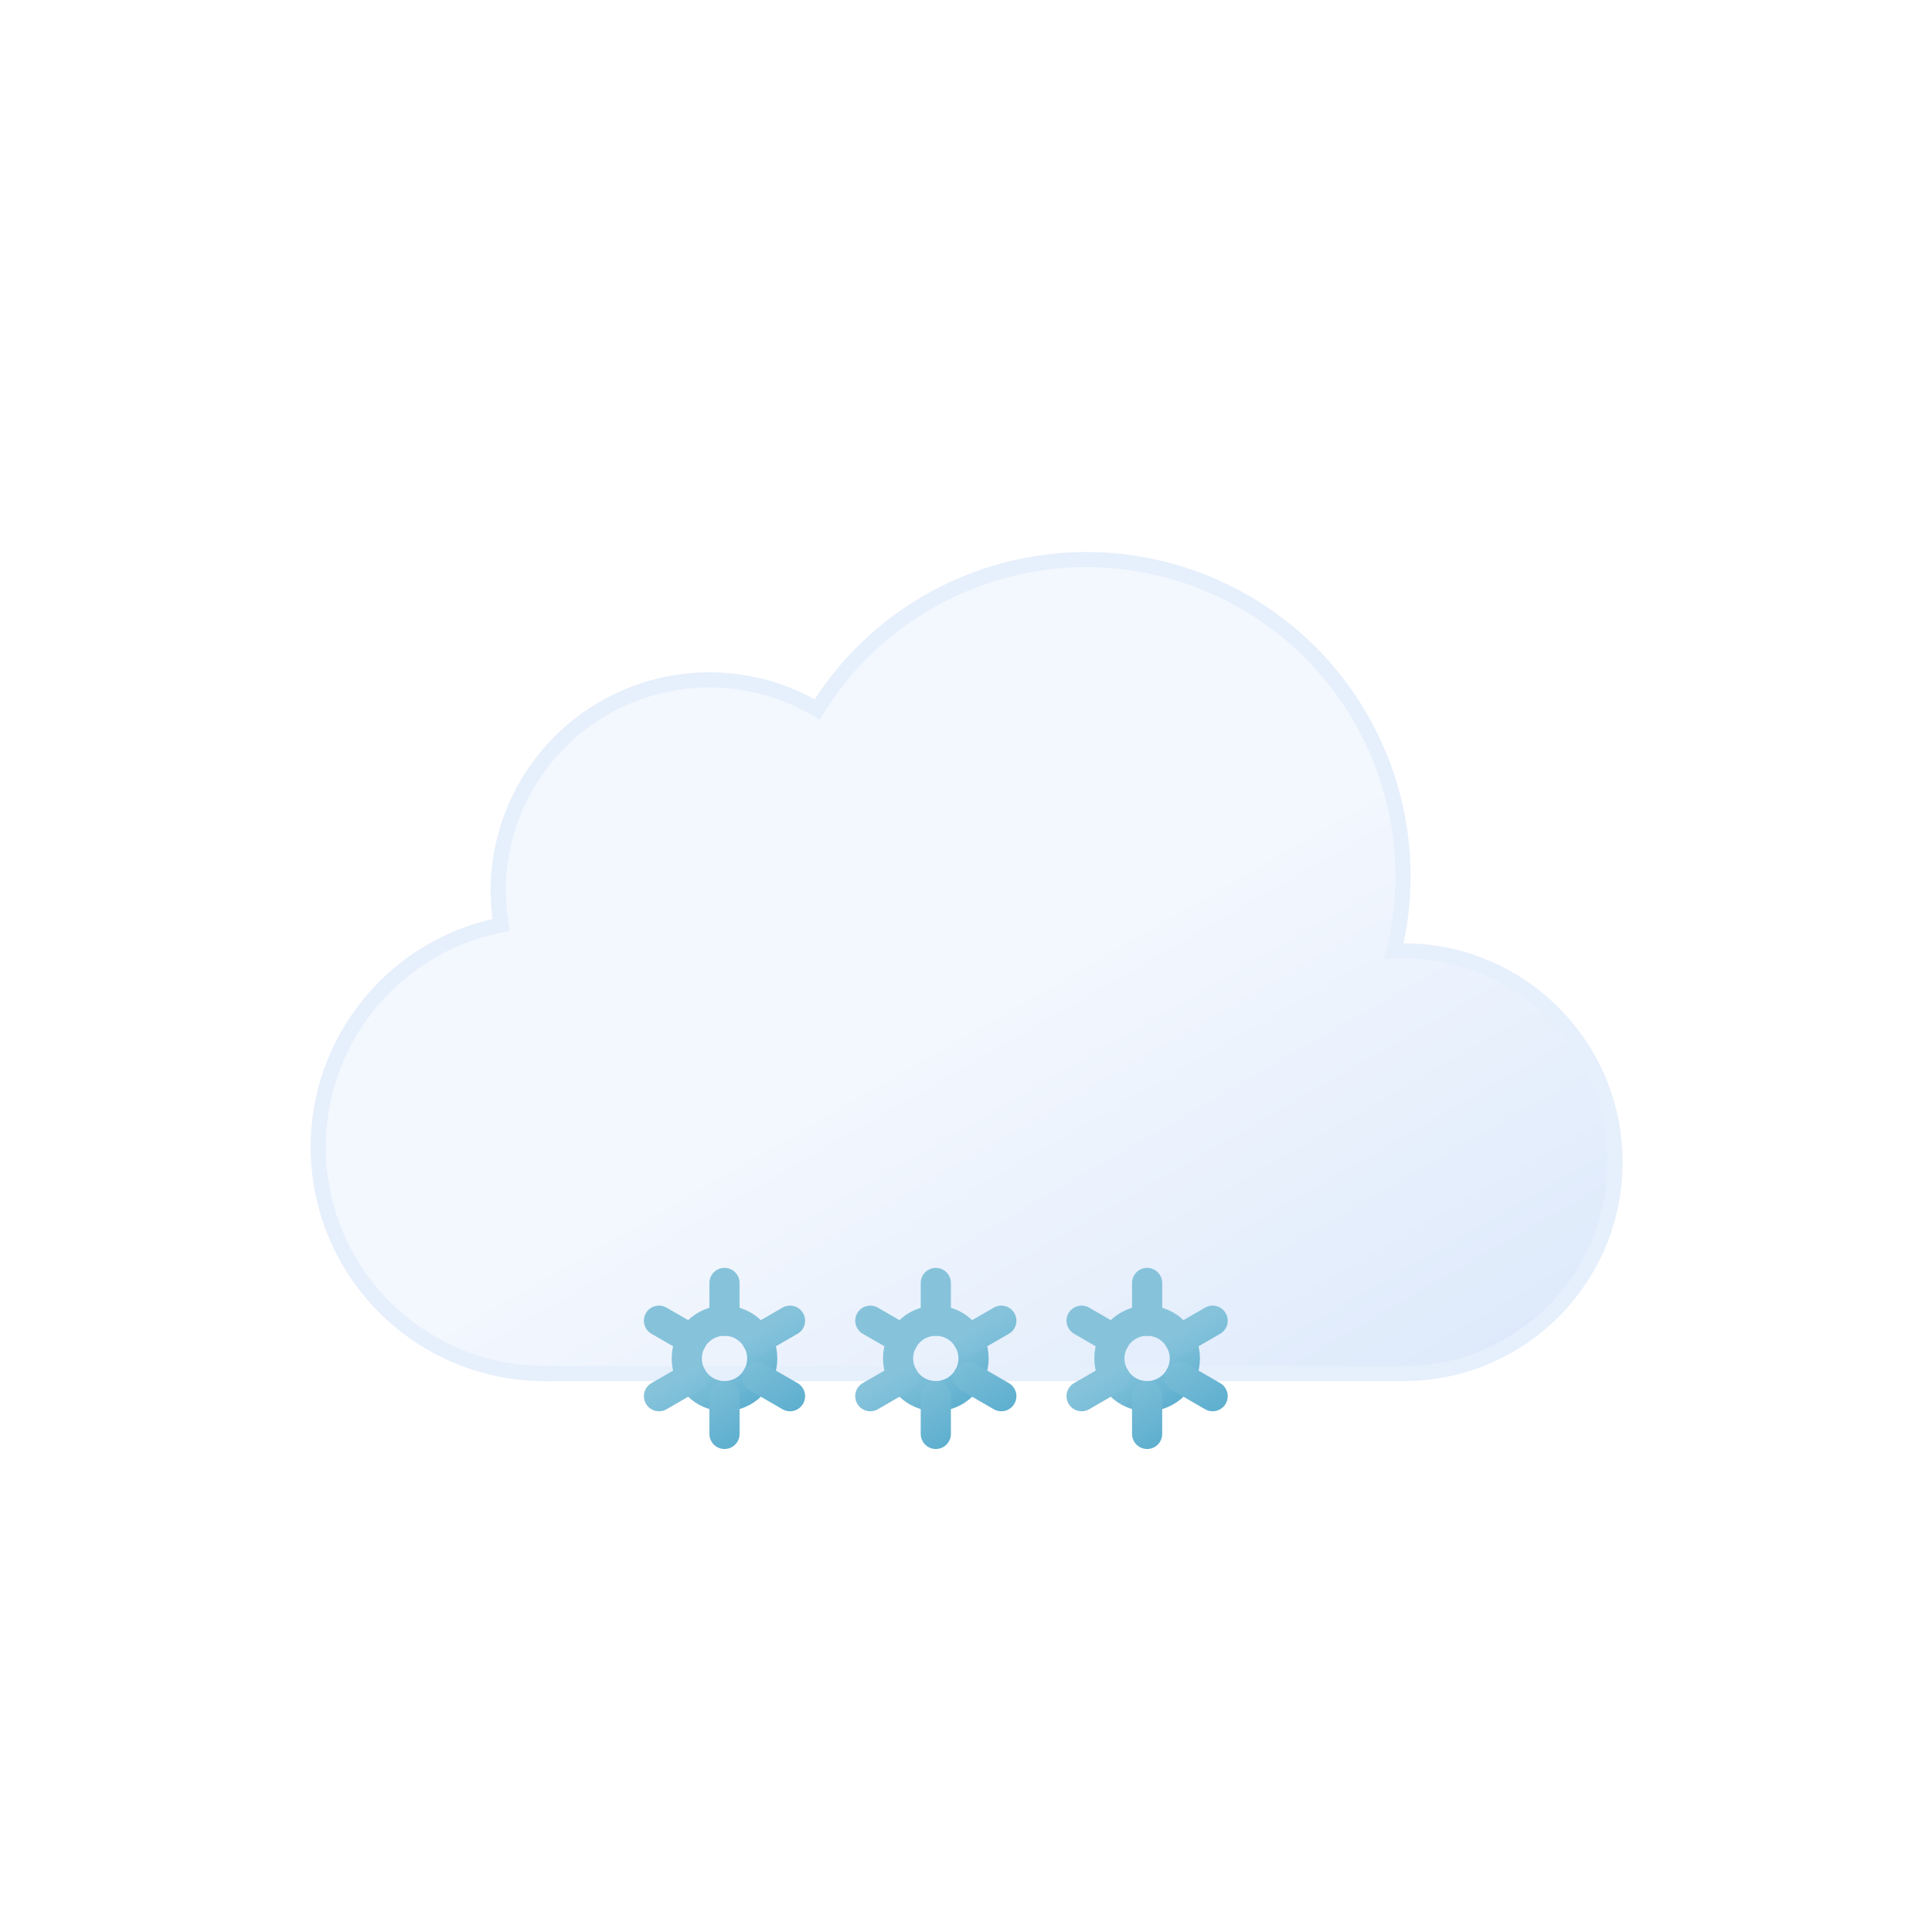
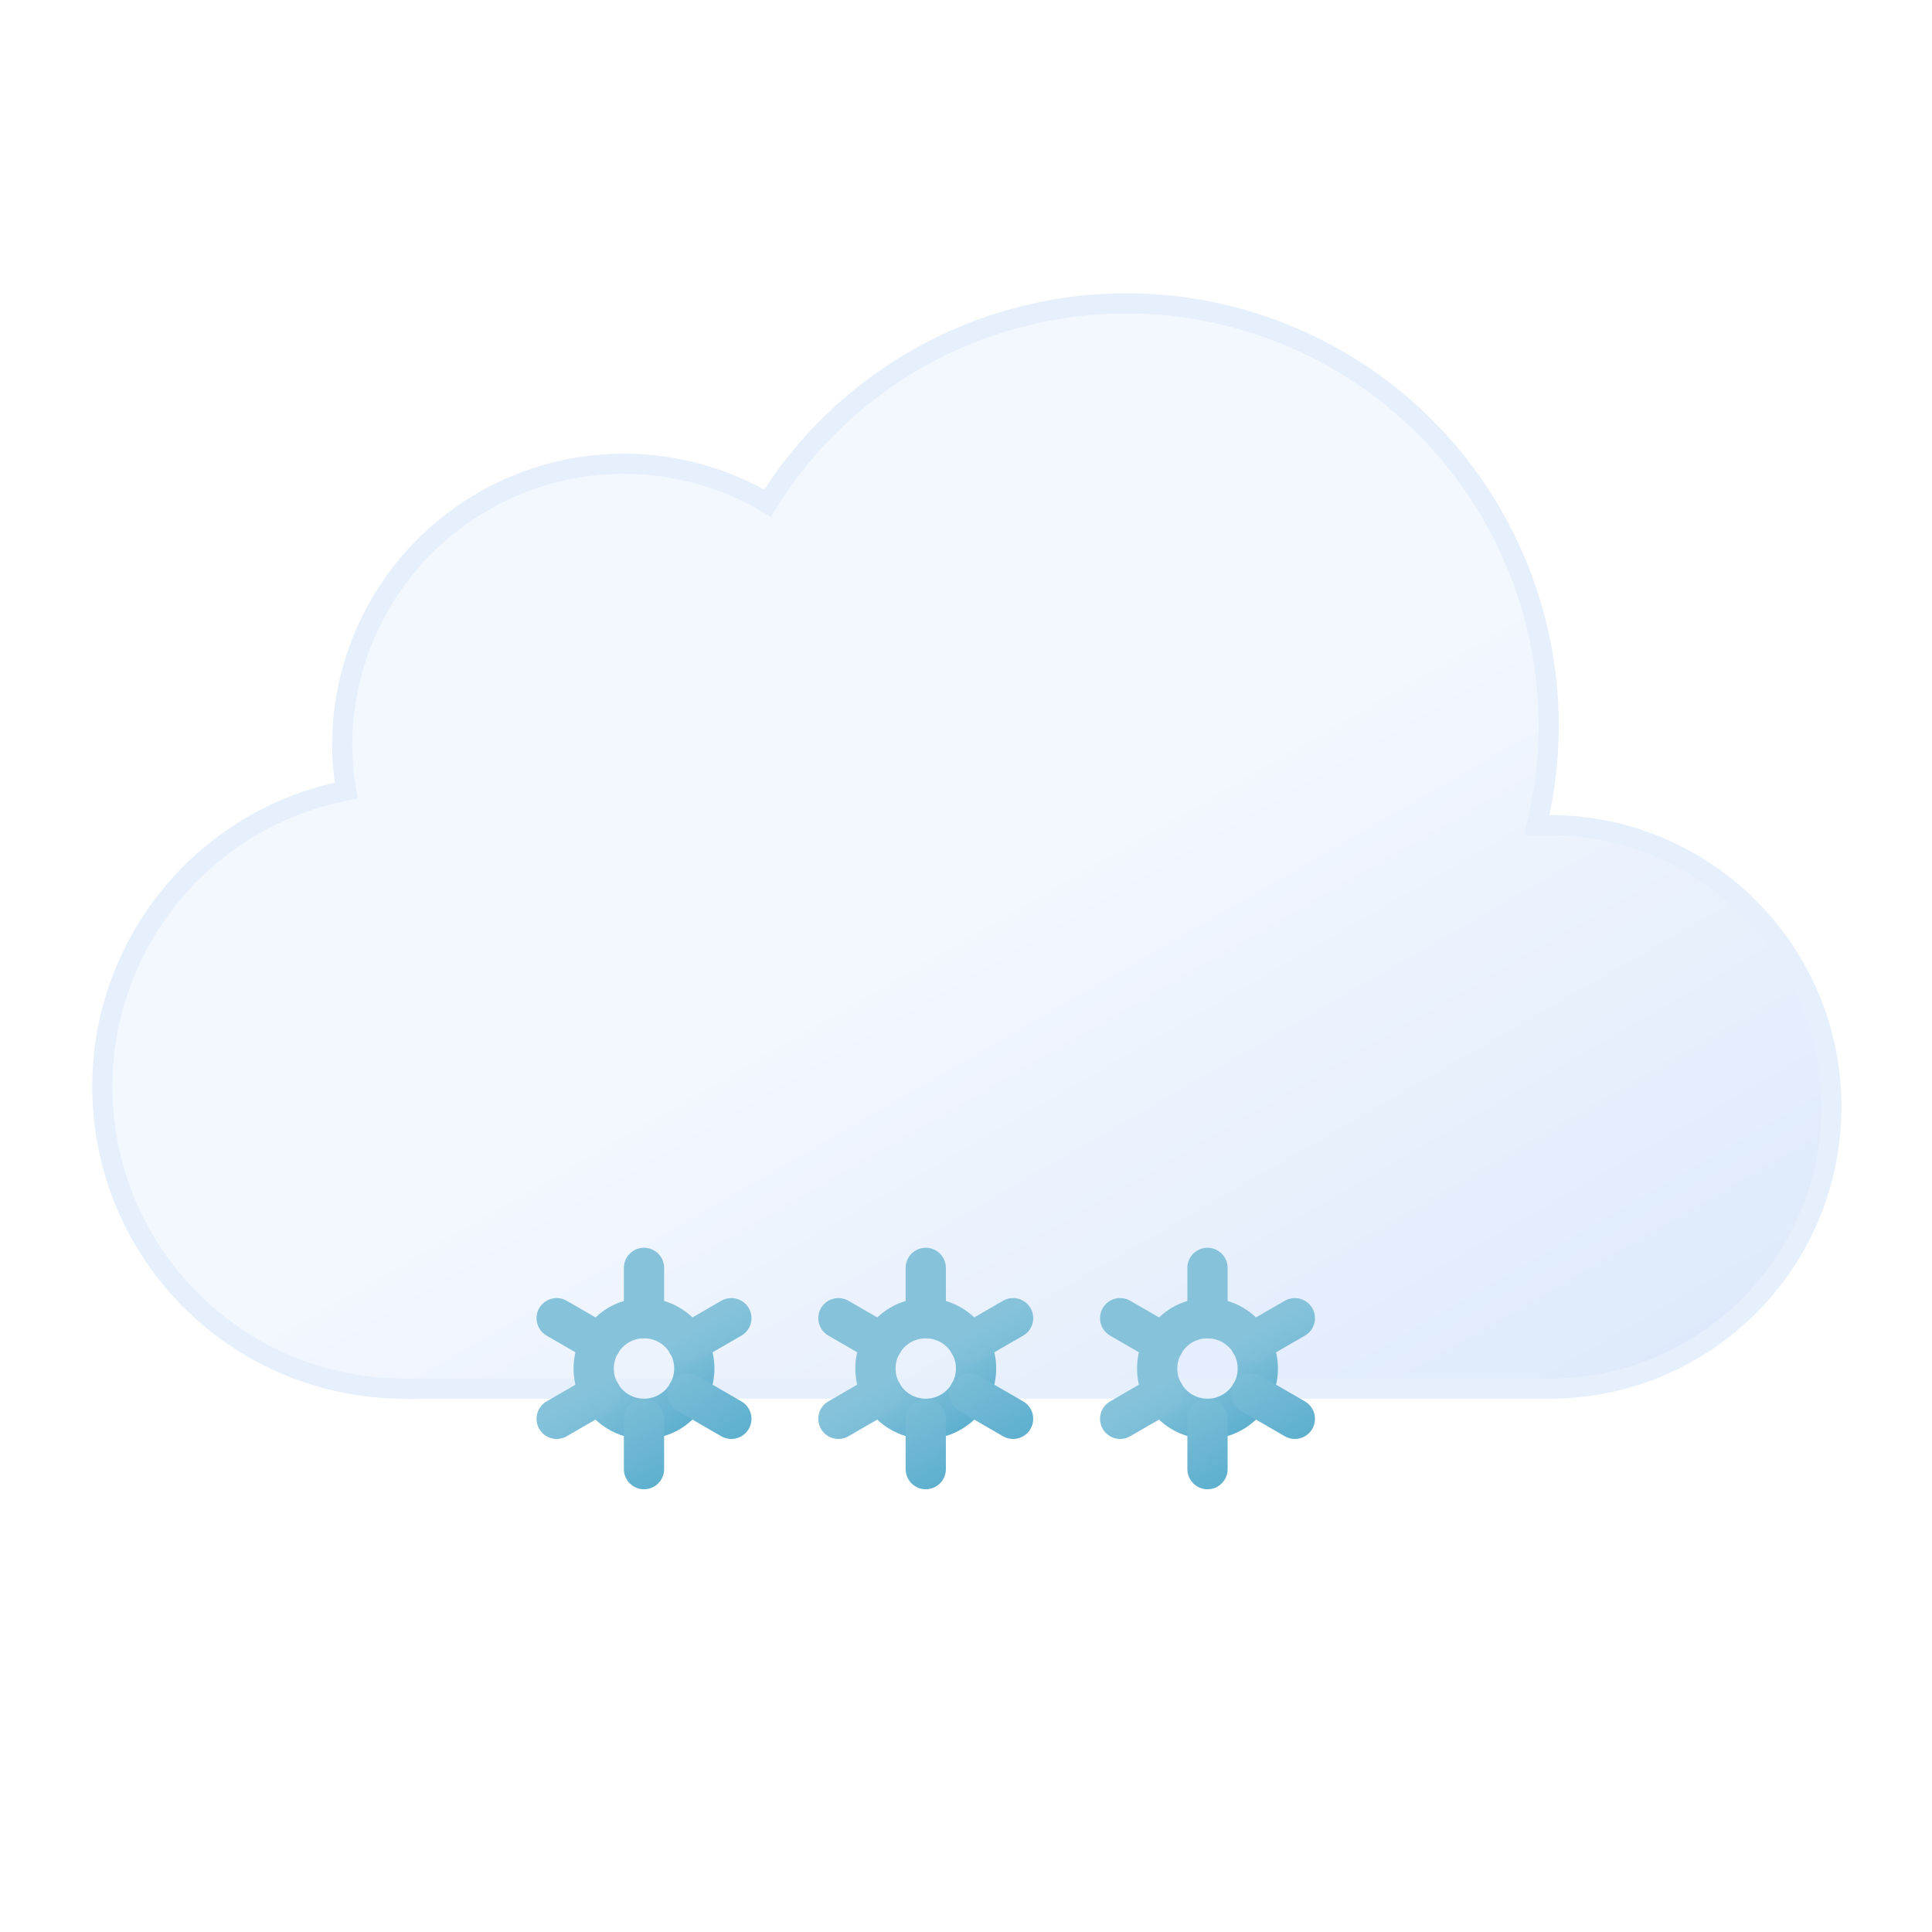
- <svg xmlns="http://www.w3.org/2000/svg" xmlns:xlink="http://www.w3.org/1999/xlink" viewBox="0 0 64 64">
+ <svg xmlns="http://www.w3.org/2000/svg" xmlns:xlink="http://www.w3.org/1999/xlink" viewBox="8 11 48 48">
  <defs>
    <linearGradient id="a" x1="22.56" y1="21.96" x2="39.2" y2="50.8" gradientUnits="userSpaceOnUse">
      <stop offset="0" stop-color="#f3f7fe" />
      <stop offset="0.45" stop-color="#f3f7fe" />
      <stop offset="1" stop-color="#deeafb" />
    </linearGradient>
    <linearGradient id="b" x1="30.12" y1="43.48" x2="31.88" y2="46.52" gradientUnits="userSpaceOnUse">
      <stop offset="0" stop-color="#86c3db" />
      <stop offset="0.45" stop-color="#86c3db" />
      <stop offset="1" stop-color="#5eafcf" />
    </linearGradient>
    <linearGradient id="c" x1="29.67" y1="42.69" x2="32.33" y2="47.31" xlink:href="#b" />
    <linearGradient id="d" x1="23.12" y1="43.48" x2="24.88" y2="46.52" xlink:href="#b" />
    <linearGradient id="e" x1="22.67" y1="42.69" x2="25.33" y2="47.31" xlink:href="#b" />
    <linearGradient id="f" x1="37.12" y1="43.48" x2="38.88" y2="46.52" xlink:href="#b" />
    <linearGradient id="g" x1="36.67" y1="42.69" x2="39.33" y2="47.31" xlink:href="#b" />
  </defs>
  <path d="M46.5,31.5l-.32,0a10.49,10.49,0,0,0-19.11-8,7,7,0,0,0-10.57,6,7.21,7.21,0,0,0,.1,1.14A7.5,7.5,0,0,0,18,45.5a4.19,4.19,0,0,0,.5,0v0h28a7,7,0,0,0,0-14Z" stroke="#e6effc" stroke-miterlimit="10" stroke-width="0.5" fill="url(#a)" />
  <g>
    <circle cx="31" cy="45" r="1.25" fill="none" stroke-miterlimit="10" stroke="url(#b)" />
    <path d="M33.17,46.25l-1.09-.63m-2.16-1.24-1.09-.63M31,42.5v1.25m0,3.75V46.25m-1.08-.63-1.09.63m4.34-2.5-1.09.63" fill="none" stroke-linecap="round" stroke-miterlimit="10" stroke="url(#c)" />
    <animateTransform attributeName="transform" type="translate" additive="sum" values="-1 -6; 1 12" dur="4s" repeatCount="indefinite" />
    <animateTransform attributeName="transform" type="rotate" additive="sum" values="0 31 45; 360 31 45" dur="9s" repeatCount="indefinite" />
    <animate attributeName="opacity" values="0;1;1;1;0" dur="4s" repeatCount="indefinite" />
  </g>
  <g>
    <circle cx="24" cy="45" r="1.25" fill="none" stroke-miterlimit="10" stroke="url(#d)" />
    <path d="M26.17,46.25l-1.09-.63m-2.16-1.24-1.09-.63M24,42.5v1.25m0,3.75V46.25m-1.08-.63-1.09.63m4.34-2.5-1.09.63" fill="none" stroke-linecap="round" stroke-miterlimit="10" stroke="url(#e)" />
    <animateTransform attributeName="transform" type="translate" additive="sum" values="1 -6; -1 12" begin="-2s" dur="4s" repeatCount="indefinite" />
    <animateTransform attributeName="transform" type="rotate" additive="sum" values="0 24 45; 360 24 45" dur="9s" repeatCount="indefinite" />
    <animate attributeName="opacity" values="0;1;1;1;0" begin="-2s" dur="4s" repeatCount="indefinite" />
  </g>
  <g>
    <circle cx="38" cy="45" r="1.25" fill="none" stroke-miterlimit="10" stroke="url(#f)" />
    <path d="M40.17,46.25l-1.09-.63m-2.16-1.24-1.09-.63M38,42.5v1.25m0,3.75V46.25m-1.08-.63-1.09.63m4.34-2.5-1.09.63" fill="none" stroke-linecap="round" stroke-miterlimit="10" stroke="url(#g)" />
    <animateTransform attributeName="transform" type="translate" additive="sum" values="1 -6; -1 12" begin="-1s" dur="4s" repeatCount="indefinite" />
    <animateTransform attributeName="transform" type="rotate" additive="sum" values="0 38 45; 360 38 45" dur="9s" repeatCount="indefinite" />
    <animate attributeName="opacity" values="0;1;1;1;0" begin="-1s" dur="4s" repeatCount="indefinite" />
  </g>
</svg>
